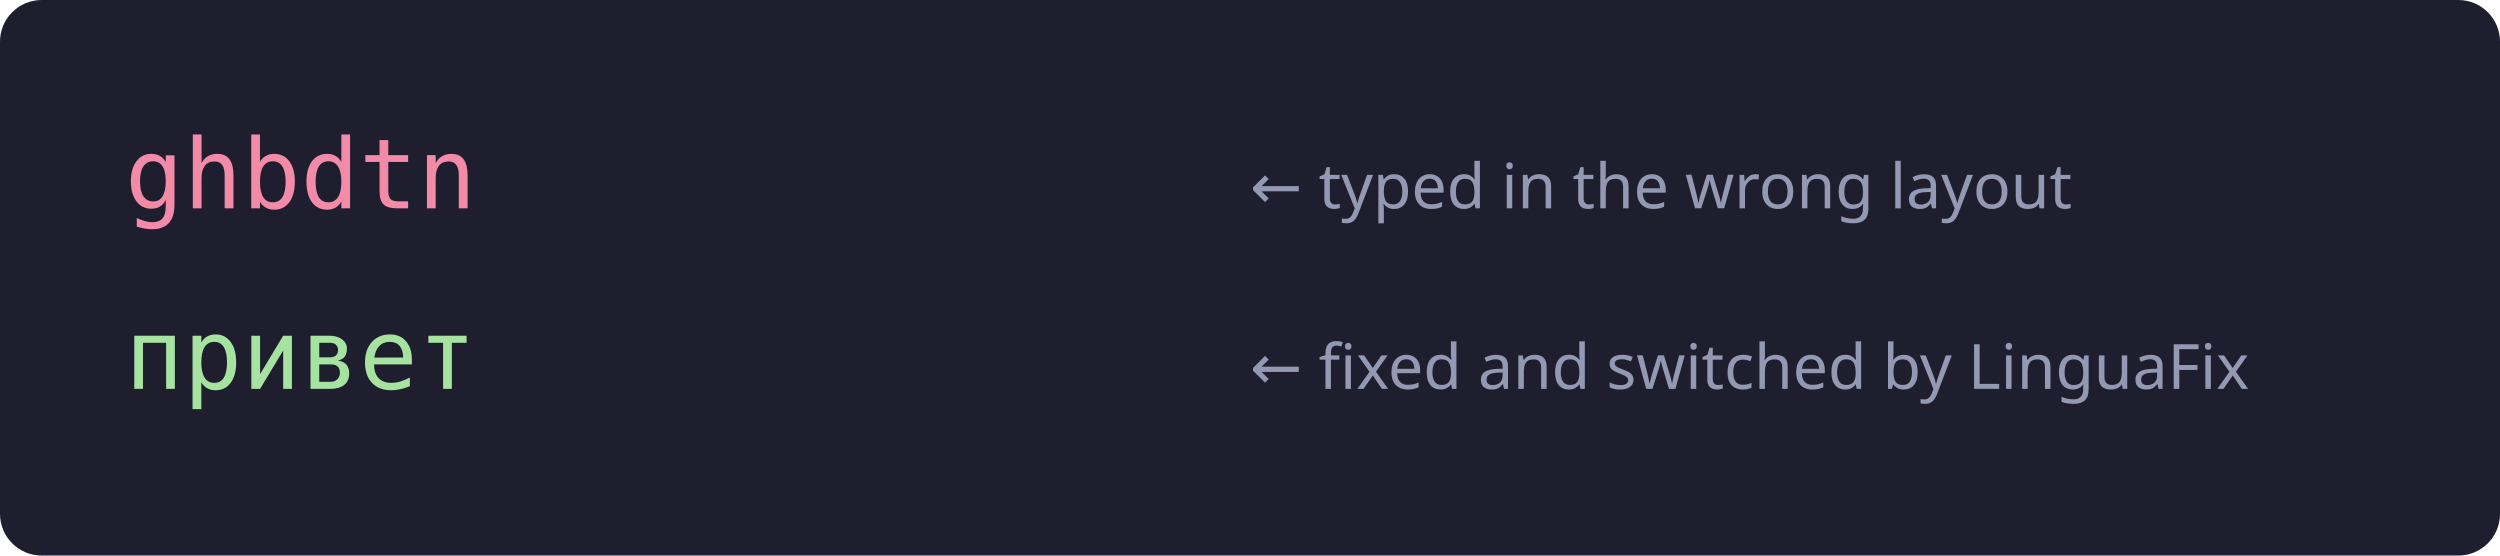
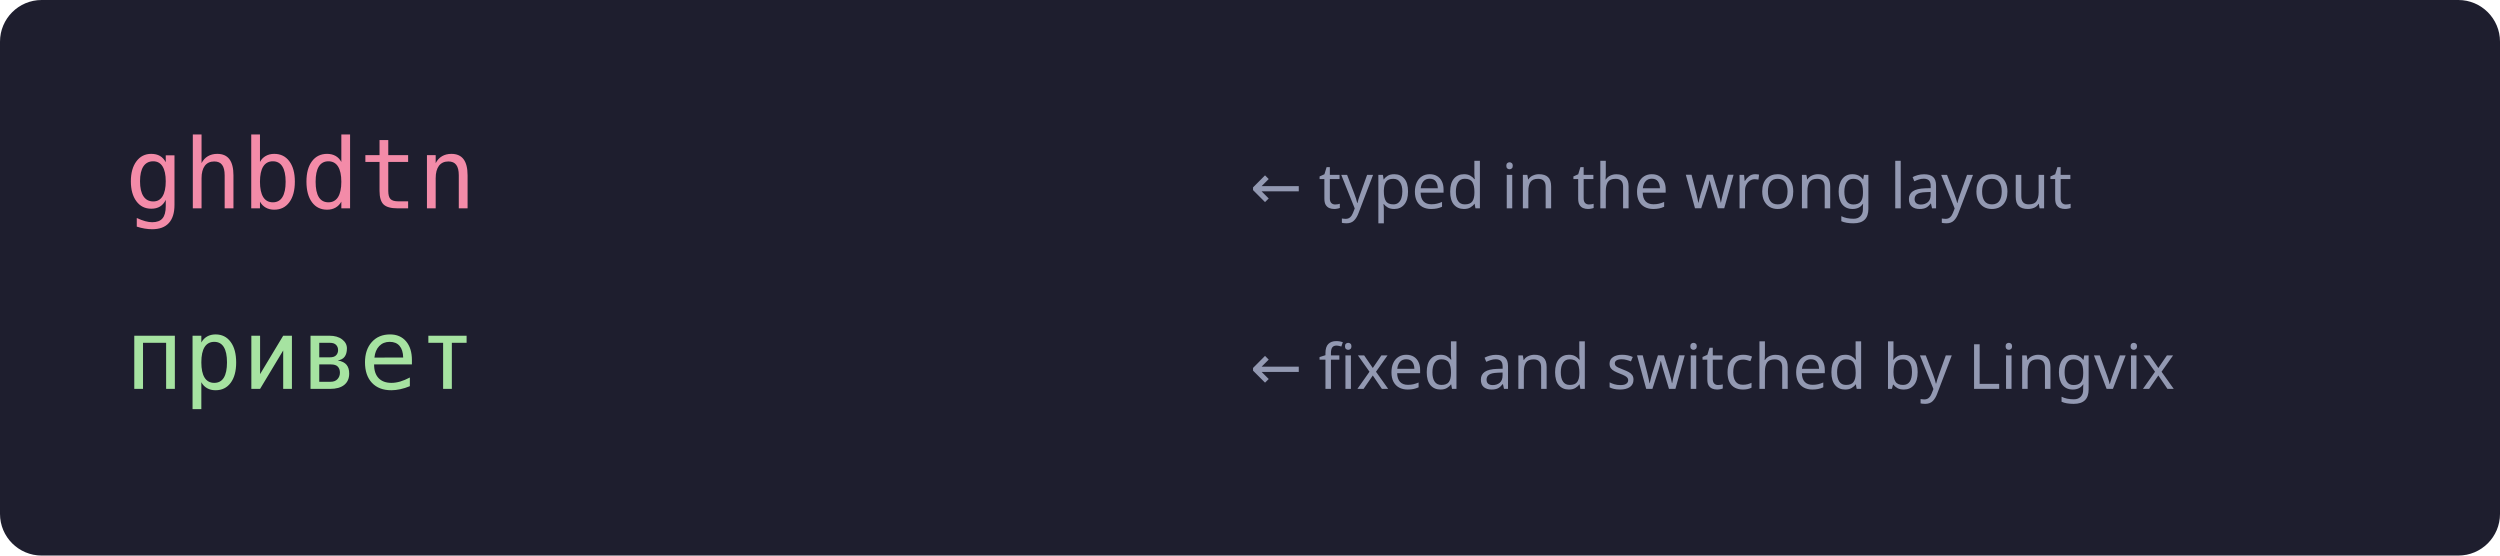
- <svg xmlns="http://www.w3.org/2000/svg" width="720" height="160" viewBox="0 0 720 160" role="img" aria-label="LinguaFix demo placeholder">
+ <svg xmlns="http://www.w3.org/2000/svg" width="720" height="160" viewBox="0 0 720 160" role="img" aria-label="Lingvix demo placeholder">
  <rect width="720" height="160" rx="12" fill="#1e1e2e" />
  <text x="36" y="60" font-family="monospace" font-size="28" fill="#f38ba8">ghbdtn</text>
  <text x="36" y="112" font-family="monospace" font-size="28" fill="#a6e3a1">привет</text>
  <text x="360" y="60" font-family="sans-serif" font-size="18" fill="#9399b2">← typed in the wrong layout</text>
-   <text x="360" y="112" font-family="sans-serif" font-size="18" fill="#9399b2">← fixed and switched by LinguaFix</text>
+   <text x="360" y="112" font-family="sans-serif" font-size="18" fill="#9399b2">← fixed and switched by Lingvix</text>
</svg>
